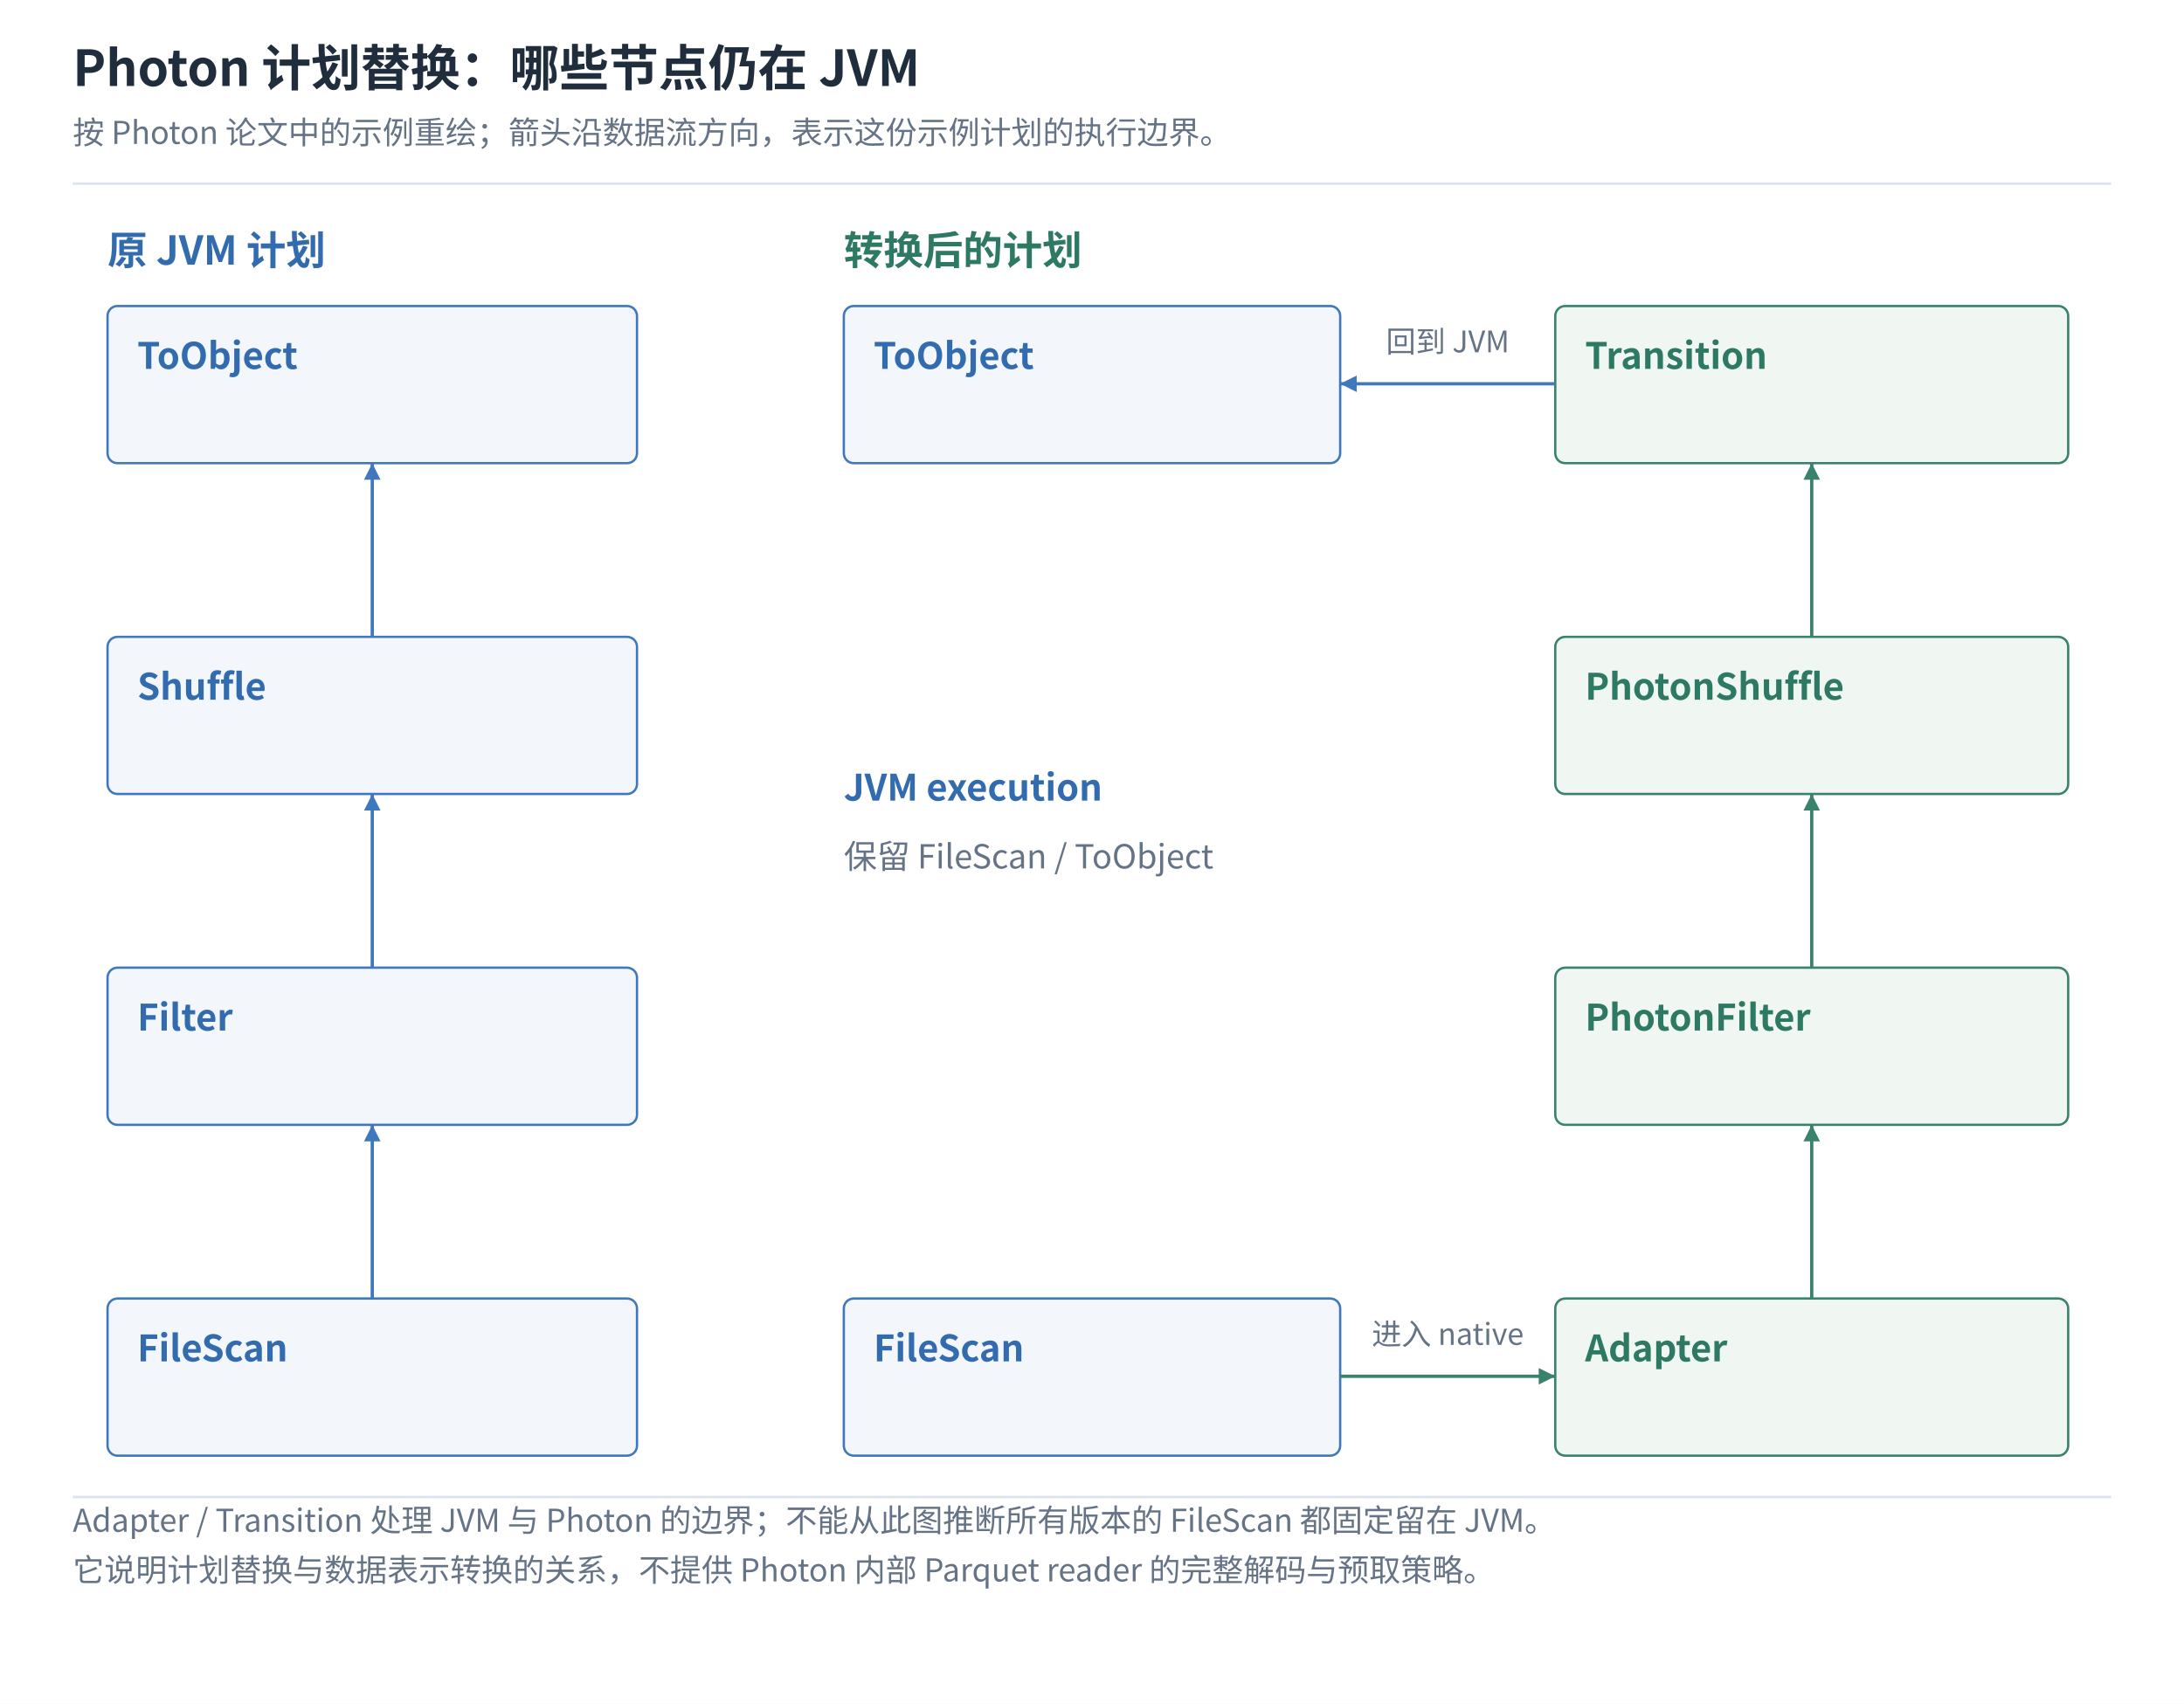
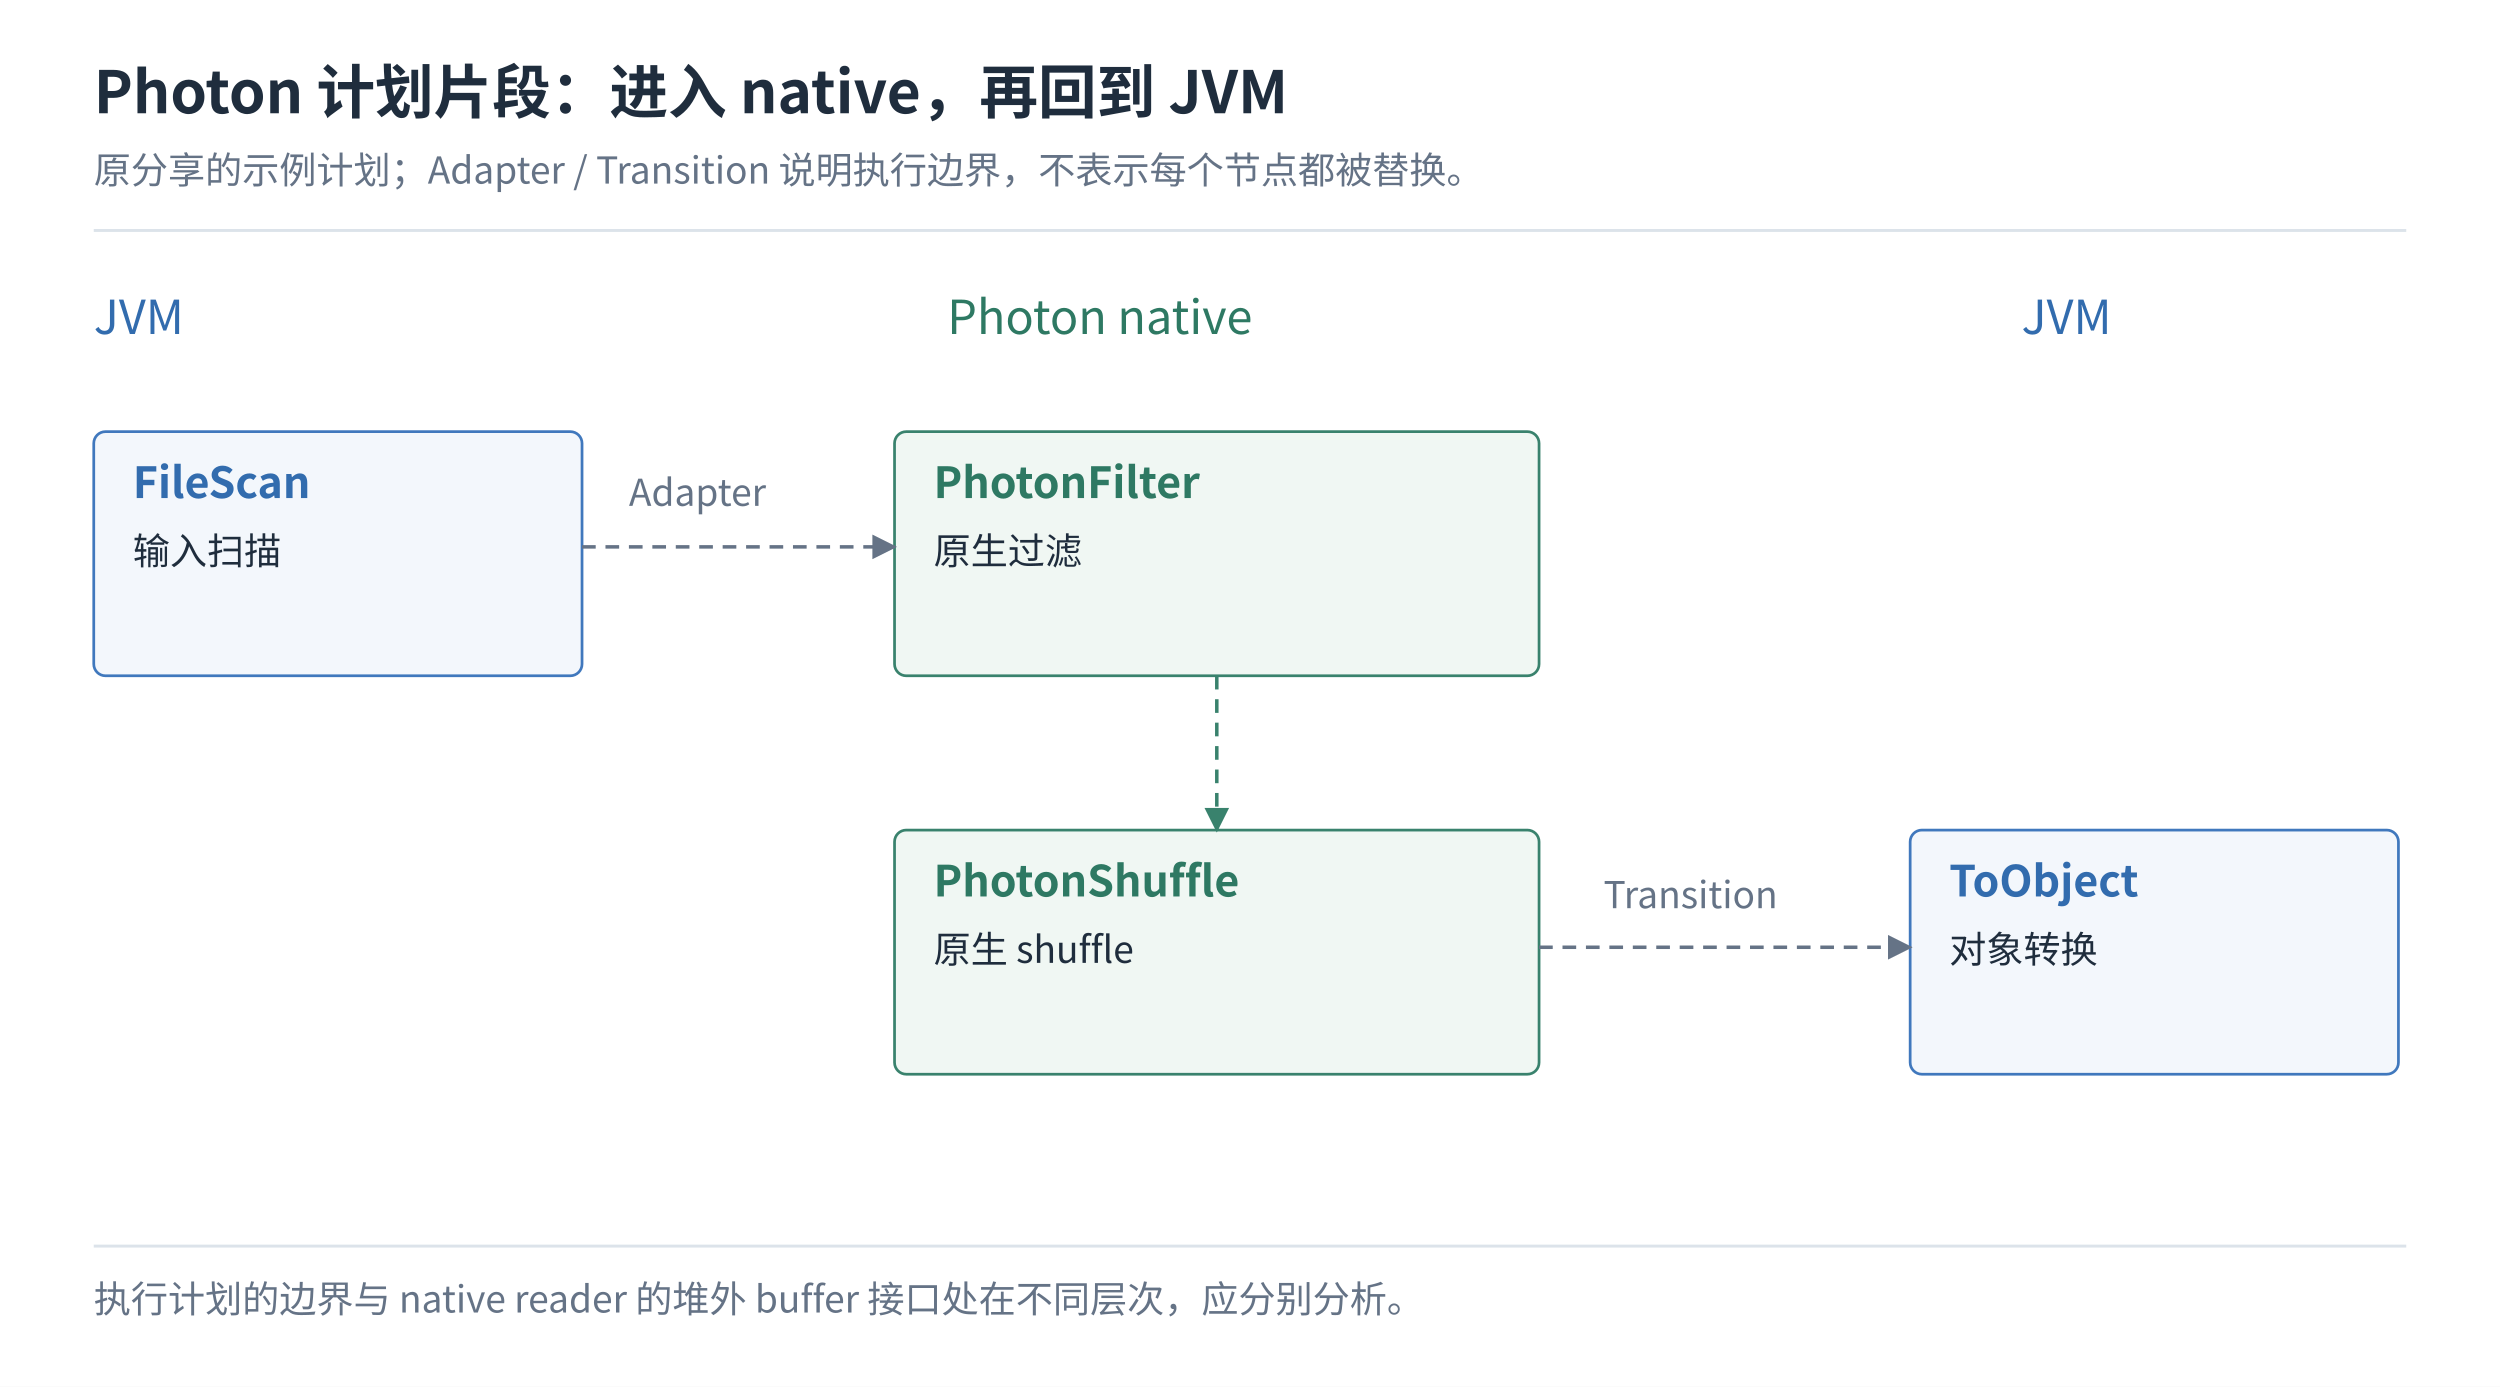
- <svg xmlns="http://www.w3.org/2000/svg" width="1320" height="1030" viewBox="0 0 1320 1030">
+ <svg xmlns="http://www.w3.org/2000/svg" width="1280" height="710" viewBox="0 0 1280 710" role="img">
  <defs>
-     <marker id="arr-muted" markerUnits="userSpaceOnUse" markerWidth="11" markerHeight="11" refX="10" refY="5" orient="auto">
-       <path d="M0 0L10 5L0 10Z" fill="#657386" />
+     <marker id="arr-muted" viewBox="0 0 10 10" refX="9" refY="5" markerWidth="7" markerHeight="7" orient="auto-start-reverse">
+       <path d="M 0 0 L 10 5 L 0 10 z" fill="#657386" />
    </marker>
-     <marker id="arr-blue" markerUnits="userSpaceOnUse" markerWidth="11" markerHeight="11" refX="10" refY="5" orient="auto">
-       <path d="M0 0L10 5L0 10Z" fill="#4078bd" />
+     <marker id="arr-blue" viewBox="0 0 10 10" refX="9" refY="5" markerWidth="7" markerHeight="7" orient="auto-start-reverse">
+       <path d="M 0 0 L 10 5 L 0 10 z" fill="#4078bd" />
    </marker>
-     <marker id="arr-green" markerUnits="userSpaceOnUse" markerWidth="11" markerHeight="11" refX="10" refY="5" orient="auto">
-       <path d="M0 0L10 5L0 10Z" fill="#39826d" />
+     <marker id="arr-green" viewBox="0 0 10 10" refX="9" refY="5" markerWidth="7" markerHeight="7" orient="auto-start-reverse">
+       <path d="M 0 0 L 10 5 L 0 10 z" fill="#39826d" />
    </marker>
-     <marker id="arr-purple" markerUnits="userSpaceOnUse" markerWidth="11" markerHeight="11" refX="10" refY="5" orient="auto">
-       <path d="M0 0L10 5L0 10Z" fill="#8d76b7" />
+     <marker id="arr-purple" viewBox="0 0 10 10" refX="9" refY="5" markerWidth="7" markerHeight="7" orient="auto-start-reverse">
+       <path d="M 0 0 L 10 5 L 0 10 z" fill="#8d76b7" />
    </marker>
-     <marker id="arr-warm" markerUnits="userSpaceOnUse" markerWidth="11" markerHeight="11" refX="10" refY="5" orient="auto">
-       <path d="M0 0L10 5L0 10Z" fill="#ac9c76" />
+     <marker id="arr-warm" viewBox="0 0 10 10" refX="9" refY="5" markerWidth="7" markerHeight="7" orient="auto-start-reverse">
+       <path d="M 0 0 L 10 5 L 0 10 z" fill="#ac9c76" />
    </marker>
-     <marker id="arr-red" markerUnits="userSpaceOnUse" markerWidth="11" markerHeight="11" refX="10" refY="5" orient="auto">
-       <path d="M0 0L10 5L0 10Z" fill="#a95f64" />
+     <marker id="arr-red" viewBox="0 0 10 10" refX="9" refY="5" markerWidth="7" markerHeight="7" orient="auto-start-reverse">
+       <path d="M 0 0 L 10 5 L 0 10 z" fill="#a95f64" />
    </marker>
  </defs>
-   <rect x="0" y="0" width="1320" height="1030" rx="0" fill="#fff" stroke="none" stroke-width="0" />
-   <text x="44" y="52" font-family="Noto Sans CJK SC, Noto Sans SC, Arial, sans-serif" font-size="30" font-weight="700" text-anchor="start" fill="#1f2d3d">Photon 计划替换：哪些节点仍在 JVM</text>
-   <text x="44" y="87" font-family="Noto Sans CJK SC, Noto Sans SC, Arial, sans-serif" font-size="19" font-weight="400" text-anchor="start" fill="#657386">按 Photon 论文中的示例重绘；箭头沿数据流方向，表示这份示例计划的执行边界。</text>
-   <path d="M44 111L1276 111" fill="none" stroke="#dce3ea" stroke-width="1.5" stroke-linejoin="round" />
-   <text x="65" y="160" font-family="Noto Sans CJK SC, Noto Sans SC, Arial, sans-serif" font-size="24" font-weight="700" text-anchor="start" fill="#326cae">原 JVM 计划</text>
-   <text x="510" y="160" font-family="Noto Sans CJK SC, Noto Sans SC, Arial, sans-serif" font-size="24" font-weight="700" text-anchor="start" fill="#2e7963">转换后的计划</text>
-   <rect x="65" y="785" width="320" height="95" rx="6" fill="#f3f7fc" stroke="#4078bd" stroke-width="1.4" />
-   <text x="83" y="823" font-family="Noto Sans CJK SC, Noto Sans SC, Arial, sans-serif" font-size="22" font-weight="700" text-anchor="start" fill="#326cae">FileScan</text>
-   <path d="M225 785L225 680" fill="none" stroke="#4078bd" stroke-width="2" stroke-linejoin="round" marker-end="url(#arr-blue)" />
-   <rect x="65" y="585" width="320" height="95" rx="6" fill="#f3f7fc" stroke="#4078bd" stroke-width="1.4" />
-   <text x="83" y="623" font-family="Noto Sans CJK SC, Noto Sans SC, Arial, sans-serif" font-size="22" font-weight="700" text-anchor="start" fill="#326cae">Filter</text>
-   <path d="M225 585L225 480" fill="none" stroke="#4078bd" stroke-width="2" stroke-linejoin="round" marker-end="url(#arr-blue)" />
-   <rect x="65" y="385" width="320" height="95" rx="6" fill="#f3f7fc" stroke="#4078bd" stroke-width="1.4" />
-   <text x="83" y="423" font-family="Noto Sans CJK SC, Noto Sans SC, Arial, sans-serif" font-size="22" font-weight="700" text-anchor="start" fill="#326cae">Shuffle</text>
-   <path d="M225 385L225 280" fill="none" stroke="#4078bd" stroke-width="2" stroke-linejoin="round" marker-end="url(#arr-blue)" />
-   <rect x="65" y="185" width="320" height="95" rx="6" fill="#f3f7fc" stroke="#4078bd" stroke-width="1.4" />
-   <text x="83" y="223" font-family="Noto Sans CJK SC, Noto Sans SC, Arial, sans-serif" font-size="22" font-weight="700" text-anchor="start" fill="#326cae">ToObject</text>
-   <rect x="510" y="785" width="300" height="95" rx="6" fill="#f3f7fc" stroke="#4078bd" stroke-width="1.4" />
-   <text x="528" y="823" font-family="Noto Sans CJK SC, Noto Sans SC, Arial, sans-serif" font-size="22" font-weight="700" text-anchor="start" fill="#326cae">FileScan</text>
-   <rect x="940" y="785" width="310" height="95" rx="6" fill="#f0f7f3" stroke="#39826d" stroke-width="1.4" />
-   <text x="958" y="823" font-family="Noto Sans CJK SC, Noto Sans SC, Arial, sans-serif" font-size="22" font-weight="700" text-anchor="start" fill="#2e7963">Adapter</text>
-   <rect x="940" y="585" width="310" height="95" rx="6" fill="#f0f7f3" stroke="#39826d" stroke-width="1.4" />
-   <text x="958" y="623" font-family="Noto Sans CJK SC, Noto Sans SC, Arial, sans-serif" font-size="22" font-weight="700" text-anchor="start" fill="#2e7963">PhotonFilter</text>
-   <rect x="940" y="385" width="310" height="95" rx="6" fill="#f0f7f3" stroke="#39826d" stroke-width="1.4" />
-   <text x="958" y="423" font-family="Noto Sans CJK SC, Noto Sans SC, Arial, sans-serif" font-size="22" font-weight="700" text-anchor="start" fill="#2e7963">PhotonShuffle</text>
-   <rect x="940" y="185" width="310" height="95" rx="6" fill="#f0f7f3" stroke="#39826d" stroke-width="1.4" />
-   <text x="958" y="223" font-family="Noto Sans CJK SC, Noto Sans SC, Arial, sans-serif" font-size="22" font-weight="700" text-anchor="start" fill="#2e7963">Transition</text>
-   <rect x="510" y="185" width="300" height="95" rx="6" fill="#f3f7fc" stroke="#4078bd" stroke-width="1.4" />
-   <text x="528" y="223" font-family="Noto Sans CJK SC, Noto Sans SC, Arial, sans-serif" font-size="22" font-weight="700" text-anchor="start" fill="#326cae">ToObject</text>
-   <path d="M810 832L940 832" fill="none" stroke="#39826d" stroke-width="2" stroke-linejoin="round" marker-end="url(#arr-green)" />
-   <path d="M940 232L810 232" fill="none" stroke="#4078bd" stroke-width="2" stroke-linejoin="round" marker-end="url(#arr-blue)" />
-   <path d="M1095 785L1095 680" fill="none" stroke="#39826d" stroke-width="2" stroke-linejoin="round" marker-end="url(#arr-green)" />
-   <path d="M1095 585L1095 480" fill="none" stroke="#39826d" stroke-width="2" stroke-linejoin="round" marker-end="url(#arr-green)" />
-   <path d="M1095 385L1095 280" fill="none" stroke="#39826d" stroke-width="2" stroke-linejoin="round" marker-end="url(#arr-green)" />
-   <rect x="819.0" y="792" width="112.0" height="29" rx="3" fill="#fff" stroke="none" stroke-width="1.4" />
-   <text x="875" y="813" font-family="Noto Sans CJK SC, Noto Sans SC, Arial, sans-serif" font-size="18" font-weight="400" text-anchor="middle" fill="#657386">进入 native</text>
-   <rect x="827.5" y="192" width="95.0" height="29" rx="3" fill="#fff" stroke="none" stroke-width="1.4" />
-   <text x="875" y="213" font-family="Noto Sans CJK SC, Noto Sans SC, Arial, sans-serif" font-size="18" font-weight="400" text-anchor="middle" fill="#657386">回到 JVM</text>
-   <text x="510" y="484" font-family="Noto Sans CJK SC, Noto Sans SC, Arial, sans-serif" font-size="22" font-weight="700" text-anchor="start" fill="#326cae">JVM execution</text>
-   <text x="510" y="525" font-family="Noto Sans CJK SC, Noto Sans SC, Arial, sans-serif" font-size="20" font-weight="400" text-anchor="start" fill="#657386">保留 FileScan / ToObject</text>
-   <path d="M44 905L1276 905" fill="none" stroke="#dce3ea" stroke-width="1.5" stroke-linejoin="round" />
-   <text x="44" y="926" font-family="Noto Sans CJK SC, Noto Sans SC, Arial, sans-serif" font-size="19" font-weight="400" text-anchor="start" fill="#657386">Adapter / Transition 处理 JVM 与 Photon 的边界；不能从此图推断所有版本的 FileScan 都固定留在 JVM。</text>
-   <text x="44" y="956" font-family="Noto Sans CJK SC, Noto Sans SC, Arial, sans-serif" font-size="19" font-weight="400" text-anchor="start" fill="#657386">它说明计划替换与数据表示转换的关系，不提供 Photon 内部 Parquet reader 的完整解码与预取策略。</text>
+   <rect width="1280" height="710" fill="white" />
+   <text x="48" y="58" font-family="Noto Sans SC, Noto Sans CJK SC, Inter, Arial, sans-serif" font-size="30" fill="#1f2d3d" font-weight="600" text-anchor="start">Photon 计划片段：进入 native，再回到 JVM</text>
+   <text x="48" y="94" font-family="Noto Sans SC, Noto Sans CJK SC, Inter, Arial, sans-serif" font-size="19" fill="#657386" font-weight="400" text-anchor="start">原分享的示例计划；Adapter / Transition 说明执行边界，不表示每个节点都被替换。</text>
+   <line x1="48" y1="118" x2="1232" y2="118" stroke="#dce3ea" stroke-width="1.5" />
+   <text x="48" y="171" font-family="Noto Sans SC, Noto Sans CJK SC, Inter, Arial, sans-serif" font-size="24" fill="#326cae" font-weight="400" text-anchor="start">JVM</text>
+   <text x="485" y="171" font-family="Noto Sans SC, Noto Sans CJK SC, Inter, Arial, sans-serif" font-size="24" fill="#2e7963" font-weight="400" text-anchor="start">Photon native</text>
+   <text x="1035" y="171" font-family="Noto Sans SC, Noto Sans CJK SC, Inter, Arial, sans-serif" font-size="24" fill="#326cae" font-weight="400" text-anchor="start">JVM</text>
+   <g class="card">
+     <rect x="48" y="221" width="250" height="125" rx="6" fill="#f3f7fc" stroke="#4078bd" stroke-width="1.4" />
+     <text x="68" y="255" font-family="Noto Sans SC, Noto Sans CJK SC, Inter, Arial, sans-serif" font-size="22" fill="#326cae" font-weight="600" text-anchor="start">FileScan</text>
+     <text x="68" y="289" font-family="Noto Sans SC, Noto Sans CJK SC, Inter, Arial, sans-serif" font-size="19" fill="#1f2d3d" font-weight="400" text-anchor="start">输入扫描</text>
+   </g>
+   <g class="card">
+     <rect x="458" y="221" width="330" height="125" rx="6" fill="#f0f7f3" stroke="#39826d" stroke-width="1.4" />
+     <text x="478" y="255" font-family="Noto Sans SC, Noto Sans CJK SC, Inter, Arial, sans-serif" font-size="22" fill="#2e7963" font-weight="600" text-anchor="start">PhotonFilter</text>
+     <text x="478" y="289" font-family="Noto Sans SC, Noto Sans CJK SC, Inter, Arial, sans-serif" font-size="19" fill="#1f2d3d" font-weight="400" text-anchor="start">原生过滤</text>
+   </g>
+   <g class="card">
+     <rect x="458" y="425" width="330" height="125" rx="6" fill="#f0f7f3" stroke="#39826d" stroke-width="1.4" />
+     <text x="478" y="459" font-family="Noto Sans SC, Noto Sans CJK SC, Inter, Arial, sans-serif" font-size="22" fill="#2e7963" font-weight="600" text-anchor="start">PhotonShuffle</text>
+     <text x="478" y="493" font-family="Noto Sans SC, Noto Sans CJK SC, Inter, Arial, sans-serif" font-size="19" fill="#1f2d3d" font-weight="400" text-anchor="start">原生 shuffle</text>
+   </g>
+   <g class="card">
+     <rect x="978" y="425" width="250" height="125" rx="6" fill="#f3f7fc" stroke="#4078bd" stroke-width="1.4" />
+     <text x="998" y="459" font-family="Noto Sans SC, Noto Sans CJK SC, Inter, Arial, sans-serif" font-size="22" fill="#326cae" font-weight="600" text-anchor="start">ToObject</text>
+     <text x="998" y="493" font-family="Noto Sans SC, Noto Sans CJK SC, Inter, Arial, sans-serif" font-size="19" fill="#1f2d3d" font-weight="400" text-anchor="start">对象转换</text>
+   </g>
+   <polyline points="298,280 458,280" fill="none" stroke="#657386" stroke-width="1.8" stroke-dasharray="7 5" marker-end="url(#arr-muted)" />
+   <text x="322" y="259" font-family="Noto Sans SC, Noto Sans CJK SC, Inter, Arial, sans-serif" font-size="19" fill="#657386" font-weight="400" text-anchor="start">Adapter</text>
+   <polyline points="623,346 623,425" fill="none" stroke="#39826d" stroke-width="1.8" stroke-dasharray="7 5" marker-end="url(#arr-green)" />
+   <polyline points="788,485 978,485" fill="none" stroke="#657386" stroke-width="1.8" stroke-dasharray="7 5" marker-end="url(#arr-muted)" />
+   <text x="821" y="465" font-family="Noto Sans SC, Noto Sans CJK SC, Inter, Arial, sans-serif" font-size="19" fill="#657386" font-weight="400" text-anchor="start">Transition</text>
+   <line x1="48" y1="638" x2="1232" y2="638" stroke="#dce3ea" stroke-width="1.5" />
+   <text x="48" y="672" font-family="Noto Sans SC, Noto Sans CJK SC, Inter, Arial, sans-serif" font-size="19" fill="#657386" font-weight="400" text-anchor="start">执行计划的边界与 native reader 的堆外 buffer 接口处在不同层次，应分别分析。</text>
</svg>
